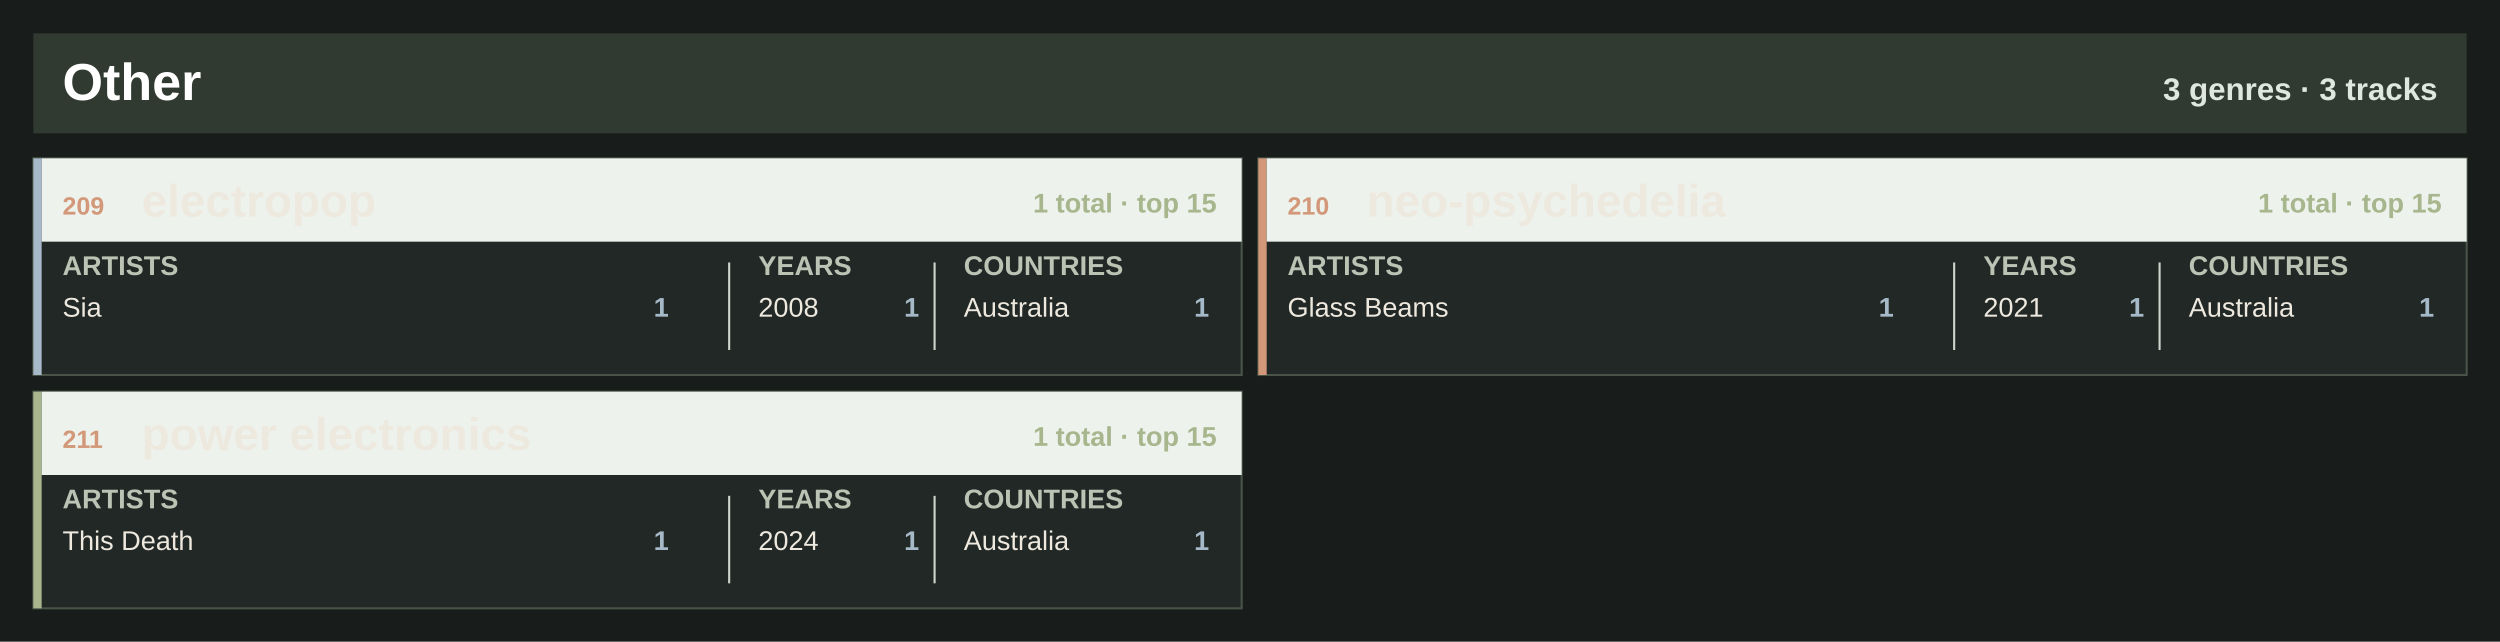
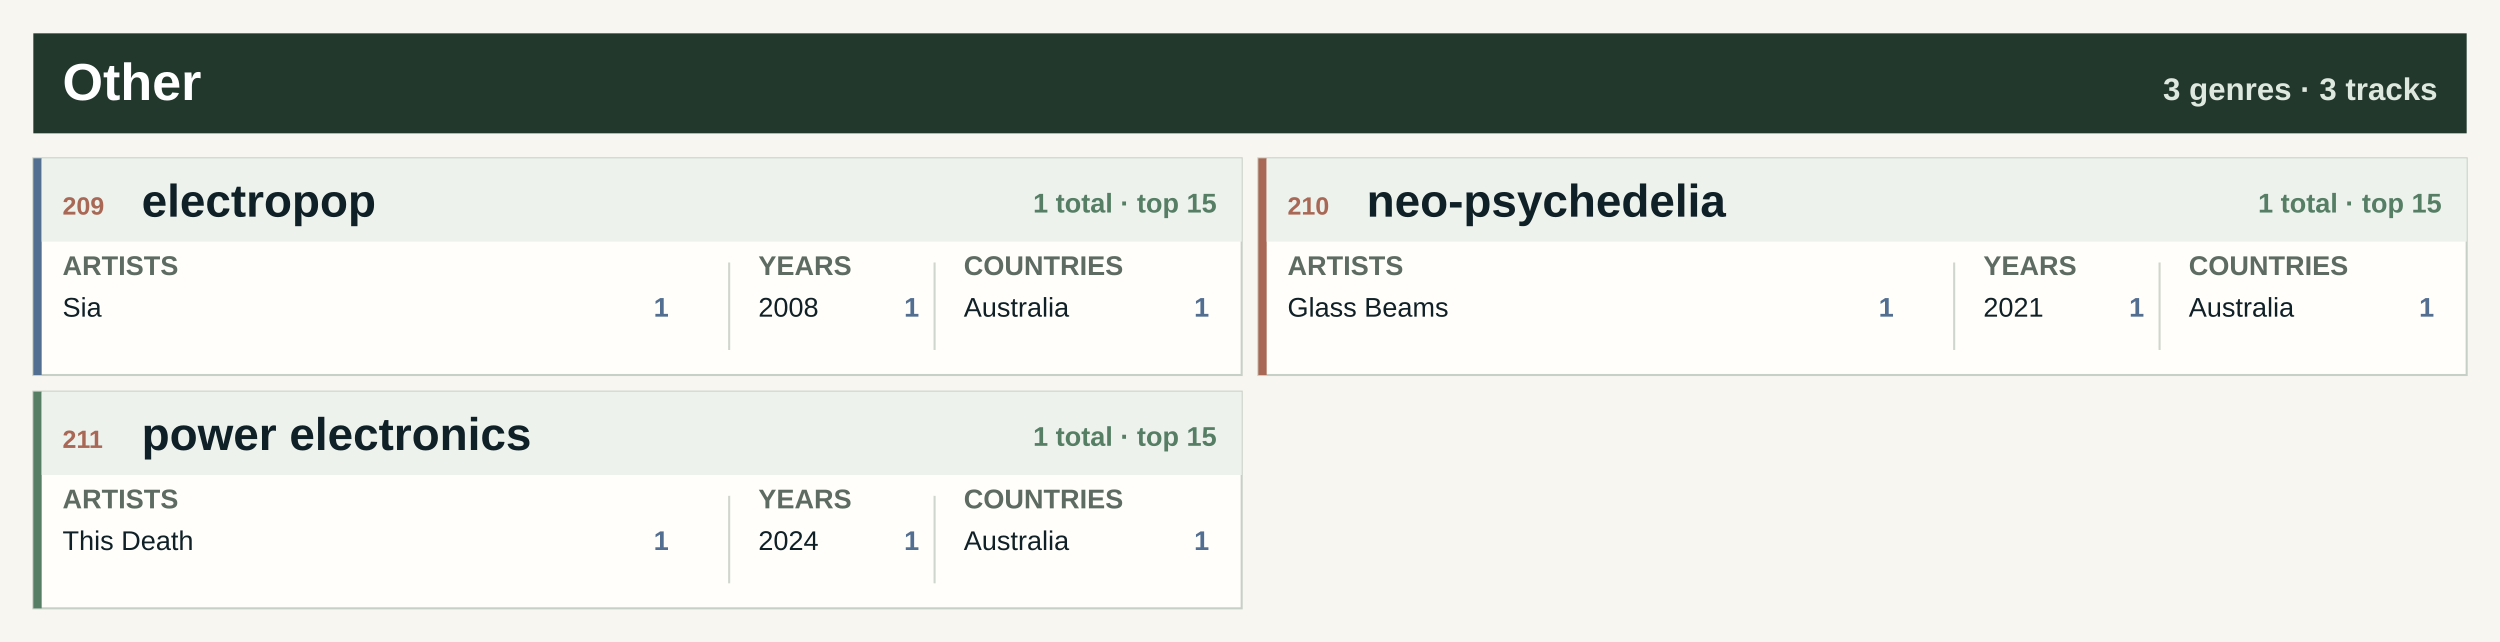
<svg xmlns="http://www.w3.org/2000/svg" width="1200" height="308" viewBox="0 0 1200 308" role="img" aria-label="Other genre atlas">
-   <rect width="1200" height="308" fill="#181c1b" />
-   <rect x="16" y="16" width="1168" height="48" fill="#303a30" />
+   <rect width="1200" height="308" fill="#f7f6f0" />
+   <rect x="16" y="16" width="1168" height="48" fill="#22382d" />
  <text x="30.0" y="48.0" font-family="Segoe UI, Arial, sans-serif" font-size="25" font-weight="800" fill="#ffffff" text-anchor="start">Other</text>
  <text x="1170.0" y="48.0" font-family="Segoe UI, Arial, sans-serif" font-size="15" font-weight="800" fill="#dfe8df" text-anchor="end">3 genres · 3 tracks</text>
-   <rect x="16.0" y="76.0" width="580.0" height="104" fill="#222826" stroke="#495348" />
-   <rect x="16.0" y="76.0" width="4" height="104" fill="#a6b9c8" />
+   <rect x="16.0" y="76.0" width="580.0" height="104" fill="#fffefa" stroke="#c7d0c7" />
+   <rect x="16.0" y="76.0" width="4" height="104" fill="#526f92" />
  <rect x="20.0" y="76.0" width="576.0" height="40" fill="#edf2ed" />
-   <text x="30.0" y="103.0" font-family="Segoe UI, Arial, sans-serif" font-size="12" font-weight="800" fill="#d29879" text-anchor="start">209</text>
-   <text x="68.0" y="104.0" font-family="Segoe UI, Arial, sans-serif" font-size="22" font-weight="800" fill="#eee9df" text-anchor="start">electropop</text>
-   <text x="584.0" y="102.0" font-family="Segoe UI, Arial, sans-serif" font-size="13" font-weight="800" fill="#a7b68c" text-anchor="end">1 total · top 15</text>
-   <text x="30.0" y="132.0" font-family="Segoe UI, Arial, sans-serif" font-size="13" font-weight="800" fill="#bac3b4" text-anchor="start">ARTISTS</text>
-   <text x="364.0" y="132.0" font-family="Segoe UI, Arial, sans-serif" font-size="13" font-weight="800" fill="#bac3b4" text-anchor="start">YEARS</text>
-   <text x="462.6" y="132.0" font-family="Segoe UI, Arial, sans-serif" font-size="13" font-weight="800" fill="#bac3b4" text-anchor="start">COUNTRIES</text>
+   <text x="30.0" y="103.0" font-family="Segoe UI, Arial, sans-serif" font-size="12" font-weight="800" fill="#a96855" text-anchor="start">209</text>
+   <text x="68.0" y="104.0" font-family="Segoe UI, Arial, sans-serif" font-size="22" font-weight="800" fill="#102027" text-anchor="start">electropop</text>
+   <text x="584.0" y="102.0" font-family="Segoe UI, Arial, sans-serif" font-size="13" font-weight="800" fill="#557e64" text-anchor="end">1 total · top 15</text>
+   <text x="30.0" y="132.0" font-family="Segoe UI, Arial, sans-serif" font-size="13" font-weight="800" fill="#5d6b62" text-anchor="start">ARTISTS</text>
+   <text x="364.0" y="132.0" font-family="Segoe UI, Arial, sans-serif" font-size="13" font-weight="800" fill="#5d6b62" text-anchor="start">YEARS</text>
+   <text x="462.6" y="132.0" font-family="Segoe UI, Arial, sans-serif" font-size="13" font-weight="800" fill="#5d6b62" text-anchor="start">COUNTRIES</text>
  <line x1="350.0" y1="126.0" x2="350.0" y2="168.0" stroke="#cfd6ce" />
  <line x1="448.6" y1="126.0" x2="448.6" y2="168.0" stroke="#cfd6ce" />
-   <text x="30.0" y="152.0" font-family="Segoe UI, Arial, sans-serif" font-size="13" font-weight="400" fill="#eee9df" text-anchor="start">Sia</text>
-   <text x="321.0" y="152.0" font-family="Segoe UI, Arial, sans-serif" font-size="13" font-weight="800" fill="#a6b9c8" text-anchor="end">1</text>
-   <text x="364.0" y="152.0" font-family="Segoe UI, Arial, sans-serif" font-size="13" font-weight="400" fill="#eee9df" text-anchor="start">2008</text>
-   <text x="441.2" y="152.0" font-family="Segoe UI, Arial, sans-serif" font-size="13" font-weight="800" fill="#a6b9c8" text-anchor="end">1</text>
-   <text x="462.6" y="152.0" font-family="Segoe UI, Arial, sans-serif" font-size="13" font-weight="400" fill="#eee9df" text-anchor="start">Australia</text>
-   <text x="580.4" y="152.0" font-family="Segoe UI, Arial, sans-serif" font-size="13" font-weight="800" fill="#a6b9c8" text-anchor="end">1</text>
-   <rect x="604.0" y="76.0" width="580.0" height="104" fill="#222826" stroke="#495348" />
-   <rect x="604.0" y="76.0" width="4" height="104" fill="#d29879" />
+   <text x="30.0" y="152.0" font-family="Segoe UI, Arial, sans-serif" font-size="13" font-weight="400" fill="#102027" text-anchor="start">Sia</text>
+   <text x="321.0" y="152.0" font-family="Segoe UI, Arial, sans-serif" font-size="13" font-weight="800" fill="#526f92" text-anchor="end">1</text>
+   <text x="364.0" y="152.0" font-family="Segoe UI, Arial, sans-serif" font-size="13" font-weight="400" fill="#102027" text-anchor="start">2008</text>
+   <text x="441.2" y="152.0" font-family="Segoe UI, Arial, sans-serif" font-size="13" font-weight="800" fill="#526f92" text-anchor="end">1</text>
+   <text x="462.6" y="152.0" font-family="Segoe UI, Arial, sans-serif" font-size="13" font-weight="400" fill="#102027" text-anchor="start">Australia</text>
+   <text x="580.4" y="152.0" font-family="Segoe UI, Arial, sans-serif" font-size="13" font-weight="800" fill="#526f92" text-anchor="end">1</text>
+   <rect x="604.0" y="76.0" width="580.0" height="104" fill="#fffefa" stroke="#c7d0c7" />
+   <rect x="604.0" y="76.0" width="4" height="104" fill="#a96855" />
  <rect x="608.0" y="76.0" width="576.0" height="40" fill="#edf2ed" />
-   <text x="618.0" y="103.0" font-family="Segoe UI, Arial, sans-serif" font-size="12" font-weight="800" fill="#d29879" text-anchor="start">210</text>
-   <text x="656.0" y="104.0" font-family="Segoe UI, Arial, sans-serif" font-size="22" font-weight="800" fill="#eee9df" text-anchor="start">neo-psychedelia</text>
-   <text x="1172.0" y="102.0" font-family="Segoe UI, Arial, sans-serif" font-size="13" font-weight="800" fill="#a7b68c" text-anchor="end">1 total · top 15</text>
-   <text x="618.0" y="132.0" font-family="Segoe UI, Arial, sans-serif" font-size="13" font-weight="800" fill="#bac3b4" text-anchor="start">ARTISTS</text>
-   <text x="952.0" y="132.0" font-family="Segoe UI, Arial, sans-serif" font-size="13" font-weight="800" fill="#bac3b4" text-anchor="start">YEARS</text>
-   <text x="1050.6" y="132.0" font-family="Segoe UI, Arial, sans-serif" font-size="13" font-weight="800" fill="#bac3b4" text-anchor="start">COUNTRIES</text>
+   <text x="618.0" y="103.0" font-family="Segoe UI, Arial, sans-serif" font-size="12" font-weight="800" fill="#a96855" text-anchor="start">210</text>
+   <text x="656.0" y="104.0" font-family="Segoe UI, Arial, sans-serif" font-size="22" font-weight="800" fill="#102027" text-anchor="start">neo-psychedelia</text>
+   <text x="1172.0" y="102.0" font-family="Segoe UI, Arial, sans-serif" font-size="13" font-weight="800" fill="#557e64" text-anchor="end">1 total · top 15</text>
+   <text x="618.0" y="132.0" font-family="Segoe UI, Arial, sans-serif" font-size="13" font-weight="800" fill="#5d6b62" text-anchor="start">ARTISTS</text>
+   <text x="952.0" y="132.0" font-family="Segoe UI, Arial, sans-serif" font-size="13" font-weight="800" fill="#5d6b62" text-anchor="start">YEARS</text>
+   <text x="1050.6" y="132.0" font-family="Segoe UI, Arial, sans-serif" font-size="13" font-weight="800" fill="#5d6b62" text-anchor="start">COUNTRIES</text>
  <line x1="938.0" y1="126.0" x2="938.0" y2="168.0" stroke="#cfd6ce" />
  <line x1="1036.6" y1="126.0" x2="1036.6" y2="168.0" stroke="#cfd6ce" />
-   <text x="618.0" y="152.0" font-family="Segoe UI, Arial, sans-serif" font-size="13" font-weight="400" fill="#eee9df" text-anchor="start">Glass Beams</text>
-   <text x="909.0" y="152.0" font-family="Segoe UI, Arial, sans-serif" font-size="13" font-weight="800" fill="#a6b9c8" text-anchor="end">1</text>
-   <text x="952.0" y="152.0" font-family="Segoe UI, Arial, sans-serif" font-size="13" font-weight="400" fill="#eee9df" text-anchor="start">2021</text>
-   <text x="1029.2" y="152.0" font-family="Segoe UI, Arial, sans-serif" font-size="13" font-weight="800" fill="#a6b9c8" text-anchor="end">1</text>
-   <text x="1050.6" y="152.0" font-family="Segoe UI, Arial, sans-serif" font-size="13" font-weight="400" fill="#eee9df" text-anchor="start">Australia</text>
-   <text x="1168.4" y="152.0" font-family="Segoe UI, Arial, sans-serif" font-size="13" font-weight="800" fill="#a6b9c8" text-anchor="end">1</text>
-   <rect x="16.0" y="188.0" width="580.0" height="104" fill="#222826" stroke="#495348" />
-   <rect x="16.0" y="188.0" width="4" height="104" fill="#a7b68c" />
+   <text x="618.0" y="152.0" font-family="Segoe UI, Arial, sans-serif" font-size="13" font-weight="400" fill="#102027" text-anchor="start">Glass Beams</text>
+   <text x="909.0" y="152.0" font-family="Segoe UI, Arial, sans-serif" font-size="13" font-weight="800" fill="#526f92" text-anchor="end">1</text>
+   <text x="952.0" y="152.0" font-family="Segoe UI, Arial, sans-serif" font-size="13" font-weight="400" fill="#102027" text-anchor="start">2021</text>
+   <text x="1029.2" y="152.0" font-family="Segoe UI, Arial, sans-serif" font-size="13" font-weight="800" fill="#526f92" text-anchor="end">1</text>
+   <text x="1050.6" y="152.0" font-family="Segoe UI, Arial, sans-serif" font-size="13" font-weight="400" fill="#102027" text-anchor="start">Australia</text>
+   <text x="1168.4" y="152.0" font-family="Segoe UI, Arial, sans-serif" font-size="13" font-weight="800" fill="#526f92" text-anchor="end">1</text>
+   <rect x="16.0" y="188.0" width="580.0" height="104" fill="#fffefa" stroke="#c7d0c7" />
+   <rect x="16.0" y="188.0" width="4" height="104" fill="#557e64" />
  <rect x="20.0" y="188.0" width="576.0" height="40" fill="#edf2ed" />
-   <text x="30.0" y="215.0" font-family="Segoe UI, Arial, sans-serif" font-size="12" font-weight="800" fill="#d29879" text-anchor="start">211</text>
-   <text x="68.0" y="216.0" font-family="Segoe UI, Arial, sans-serif" font-size="22" font-weight="800" fill="#eee9df" text-anchor="start">power electronics</text>
-   <text x="584.0" y="214.0" font-family="Segoe UI, Arial, sans-serif" font-size="13" font-weight="800" fill="#a7b68c" text-anchor="end">1 total · top 15</text>
-   <text x="30.0" y="244.0" font-family="Segoe UI, Arial, sans-serif" font-size="13" font-weight="800" fill="#bac3b4" text-anchor="start">ARTISTS</text>
-   <text x="364.0" y="244.0" font-family="Segoe UI, Arial, sans-serif" font-size="13" font-weight="800" fill="#bac3b4" text-anchor="start">YEARS</text>
-   <text x="462.6" y="244.0" font-family="Segoe UI, Arial, sans-serif" font-size="13" font-weight="800" fill="#bac3b4" text-anchor="start">COUNTRIES</text>
+   <text x="30.0" y="215.0" font-family="Segoe UI, Arial, sans-serif" font-size="12" font-weight="800" fill="#a96855" text-anchor="start">211</text>
+   <text x="68.0" y="216.0" font-family="Segoe UI, Arial, sans-serif" font-size="22" font-weight="800" fill="#102027" text-anchor="start">power electronics</text>
+   <text x="584.0" y="214.0" font-family="Segoe UI, Arial, sans-serif" font-size="13" font-weight="800" fill="#557e64" text-anchor="end">1 total · top 15</text>
+   <text x="30.0" y="244.0" font-family="Segoe UI, Arial, sans-serif" font-size="13" font-weight="800" fill="#5d6b62" text-anchor="start">ARTISTS</text>
+   <text x="364.0" y="244.0" font-family="Segoe UI, Arial, sans-serif" font-size="13" font-weight="800" fill="#5d6b62" text-anchor="start">YEARS</text>
+   <text x="462.6" y="244.0" font-family="Segoe UI, Arial, sans-serif" font-size="13" font-weight="800" fill="#5d6b62" text-anchor="start">COUNTRIES</text>
  <line x1="350.0" y1="238.0" x2="350.0" y2="280.0" stroke="#cfd6ce" />
  <line x1="448.6" y1="238.0" x2="448.6" y2="280.0" stroke="#cfd6ce" />
-   <text x="30.0" y="264.0" font-family="Segoe UI, Arial, sans-serif" font-size="13" font-weight="400" fill="#eee9df" text-anchor="start">This Death</text>
-   <text x="321.0" y="264.0" font-family="Segoe UI, Arial, sans-serif" font-size="13" font-weight="800" fill="#a6b9c8" text-anchor="end">1</text>
-   <text x="364.0" y="264.0" font-family="Segoe UI, Arial, sans-serif" font-size="13" font-weight="400" fill="#eee9df" text-anchor="start">2024</text>
-   <text x="441.2" y="264.0" font-family="Segoe UI, Arial, sans-serif" font-size="13" font-weight="800" fill="#a6b9c8" text-anchor="end">1</text>
-   <text x="462.6" y="264.0" font-family="Segoe UI, Arial, sans-serif" font-size="13" font-weight="400" fill="#eee9df" text-anchor="start">Australia</text>
-   <text x="580.4" y="264.0" font-family="Segoe UI, Arial, sans-serif" font-size="13" font-weight="800" fill="#a6b9c8" text-anchor="end">1</text>
+   <text x="30.0" y="264.0" font-family="Segoe UI, Arial, sans-serif" font-size="13" font-weight="400" fill="#102027" text-anchor="start">This Death</text>
+   <text x="321.0" y="264.0" font-family="Segoe UI, Arial, sans-serif" font-size="13" font-weight="800" fill="#526f92" text-anchor="end">1</text>
+   <text x="364.0" y="264.0" font-family="Segoe UI, Arial, sans-serif" font-size="13" font-weight="400" fill="#102027" text-anchor="start">2024</text>
+   <text x="441.2" y="264.0" font-family="Segoe UI, Arial, sans-serif" font-size="13" font-weight="800" fill="#526f92" text-anchor="end">1</text>
+   <text x="462.6" y="264.0" font-family="Segoe UI, Arial, sans-serif" font-size="13" font-weight="400" fill="#102027" text-anchor="start">Australia</text>
+   <text x="580.4" y="264.0" font-family="Segoe UI, Arial, sans-serif" font-size="13" font-weight="800" fill="#526f92" text-anchor="end">1</text>
</svg>
